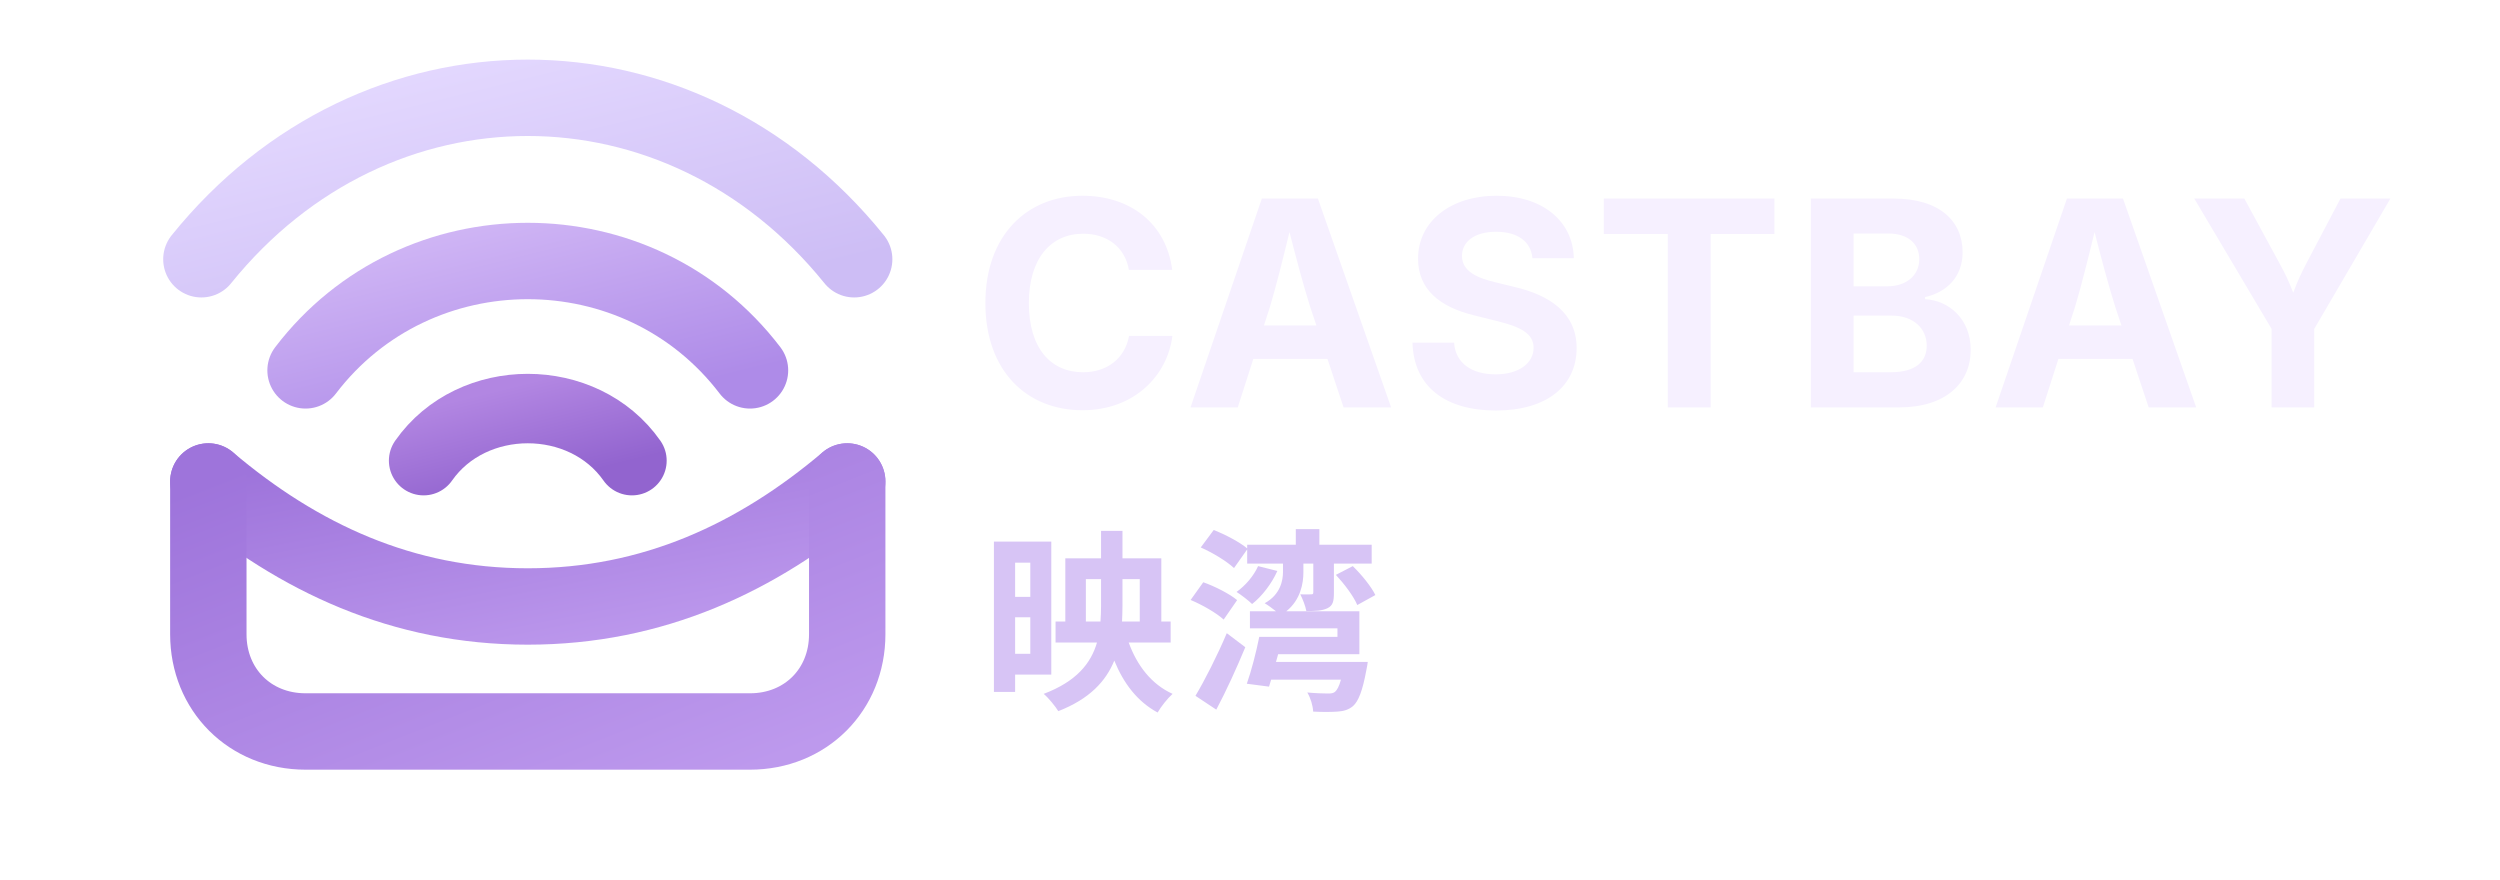
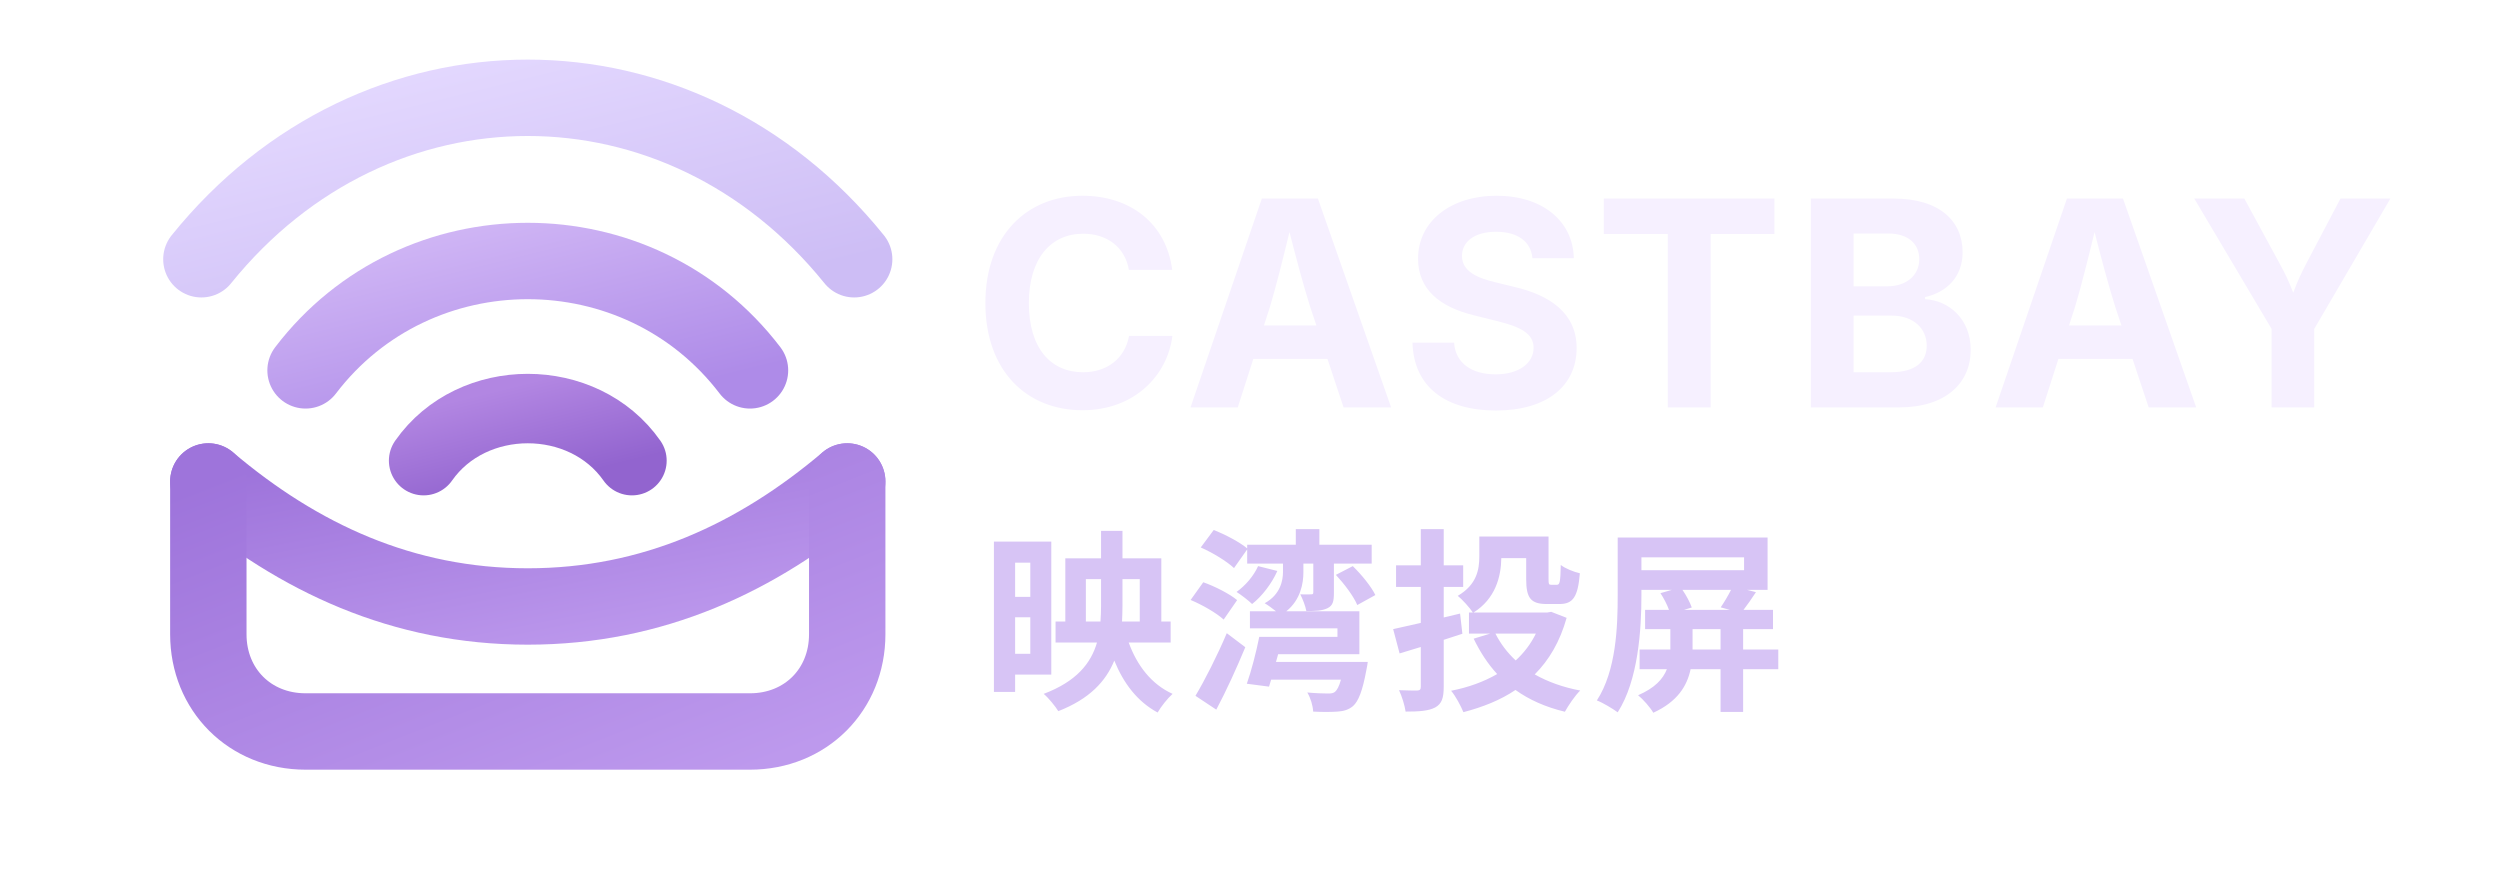
- <svg xmlns="http://www.w3.org/2000/svg" viewBox="0 0 540 190" role="img" aria-label="映湾 CASTBAY horizontal-en dark">
+ <svg xmlns="http://www.w3.org/2000/svg" viewBox="0 0 540 190" role="img" aria-label="映湾投屏 CASTBAY horizontal-en dark">
  <defs>
    <linearGradient id="outer" x1="0" y1="0" x2="1" y2="1">
      <stop offset="0" stop-color="#E5DAFF" />
      <stop offset="1" stop-color="#CDBDF5" />
    </linearGradient>
    <linearGradient id="middle" x1="0" y1="0" x2="1" y2="1">
      <stop offset="0" stop-color="#D0B6F5" />
      <stop offset="1" stop-color="#AE8BE8" />
    </linearGradient>
    <linearGradient id="inner" x1="0" y1="0" x2="1" y2="1">
      <stop offset="0" stop-color="#B286E2" />
      <stop offset="1" stop-color="#9264CF" />
    </linearGradient>
    <linearGradient id="base" x1="0" y1="0" x2="1" y2="1">
      <stop offset="0" stop-color="#9E74DB" />
      <stop offset="1" stop-color="#BD99ED" />
    </linearGradient>
  </defs>
  <g transform="translate(18 14) scale(1.5)" fill="none" stroke-linecap="round" stroke-linejoin="round">
    <path d="M17 28C42-3 86-3 111 28" stroke="url(#outer)" stroke-width="11" />
    <path d="M32 44C48 23 80 23 96 44" stroke="url(#middle)" stroke-width="11" />
    <path d="M49 57C56 47 72 47 79 57" stroke="url(#inner)" stroke-width="10" />
    <path d="M18 60c13 11 28 18 46 18s33-7 46-18" stroke="url(#base)" stroke-width="11" />
    <path d="M18 60v22c0 8 6 14 14 14h64c8 0 14-6 14-14V60" stroke="url(#base)" stroke-width="11" />
  </g>
  <text x="210" y="88" fill="#F6F0FF" font-family="Avenir Next, Inter, sans-serif" font-size="62" font-weight="650" letter-spacing="1.5">CASTBAY</text>
-   <text x="212" y="150" fill="#D7C4F5" font-family="PingFang SC, Noto Sans SC, sans-serif" font-size="42" font-weight="600" letter-spacing="2">映湾</text>
+   <text x="212" y="150" fill="#D7C4F5" font-family="PingFang SC, Noto Sans SC, sans-serif" font-size="42" font-weight="600" letter-spacing="2">映湾投屏</text>
</svg>
